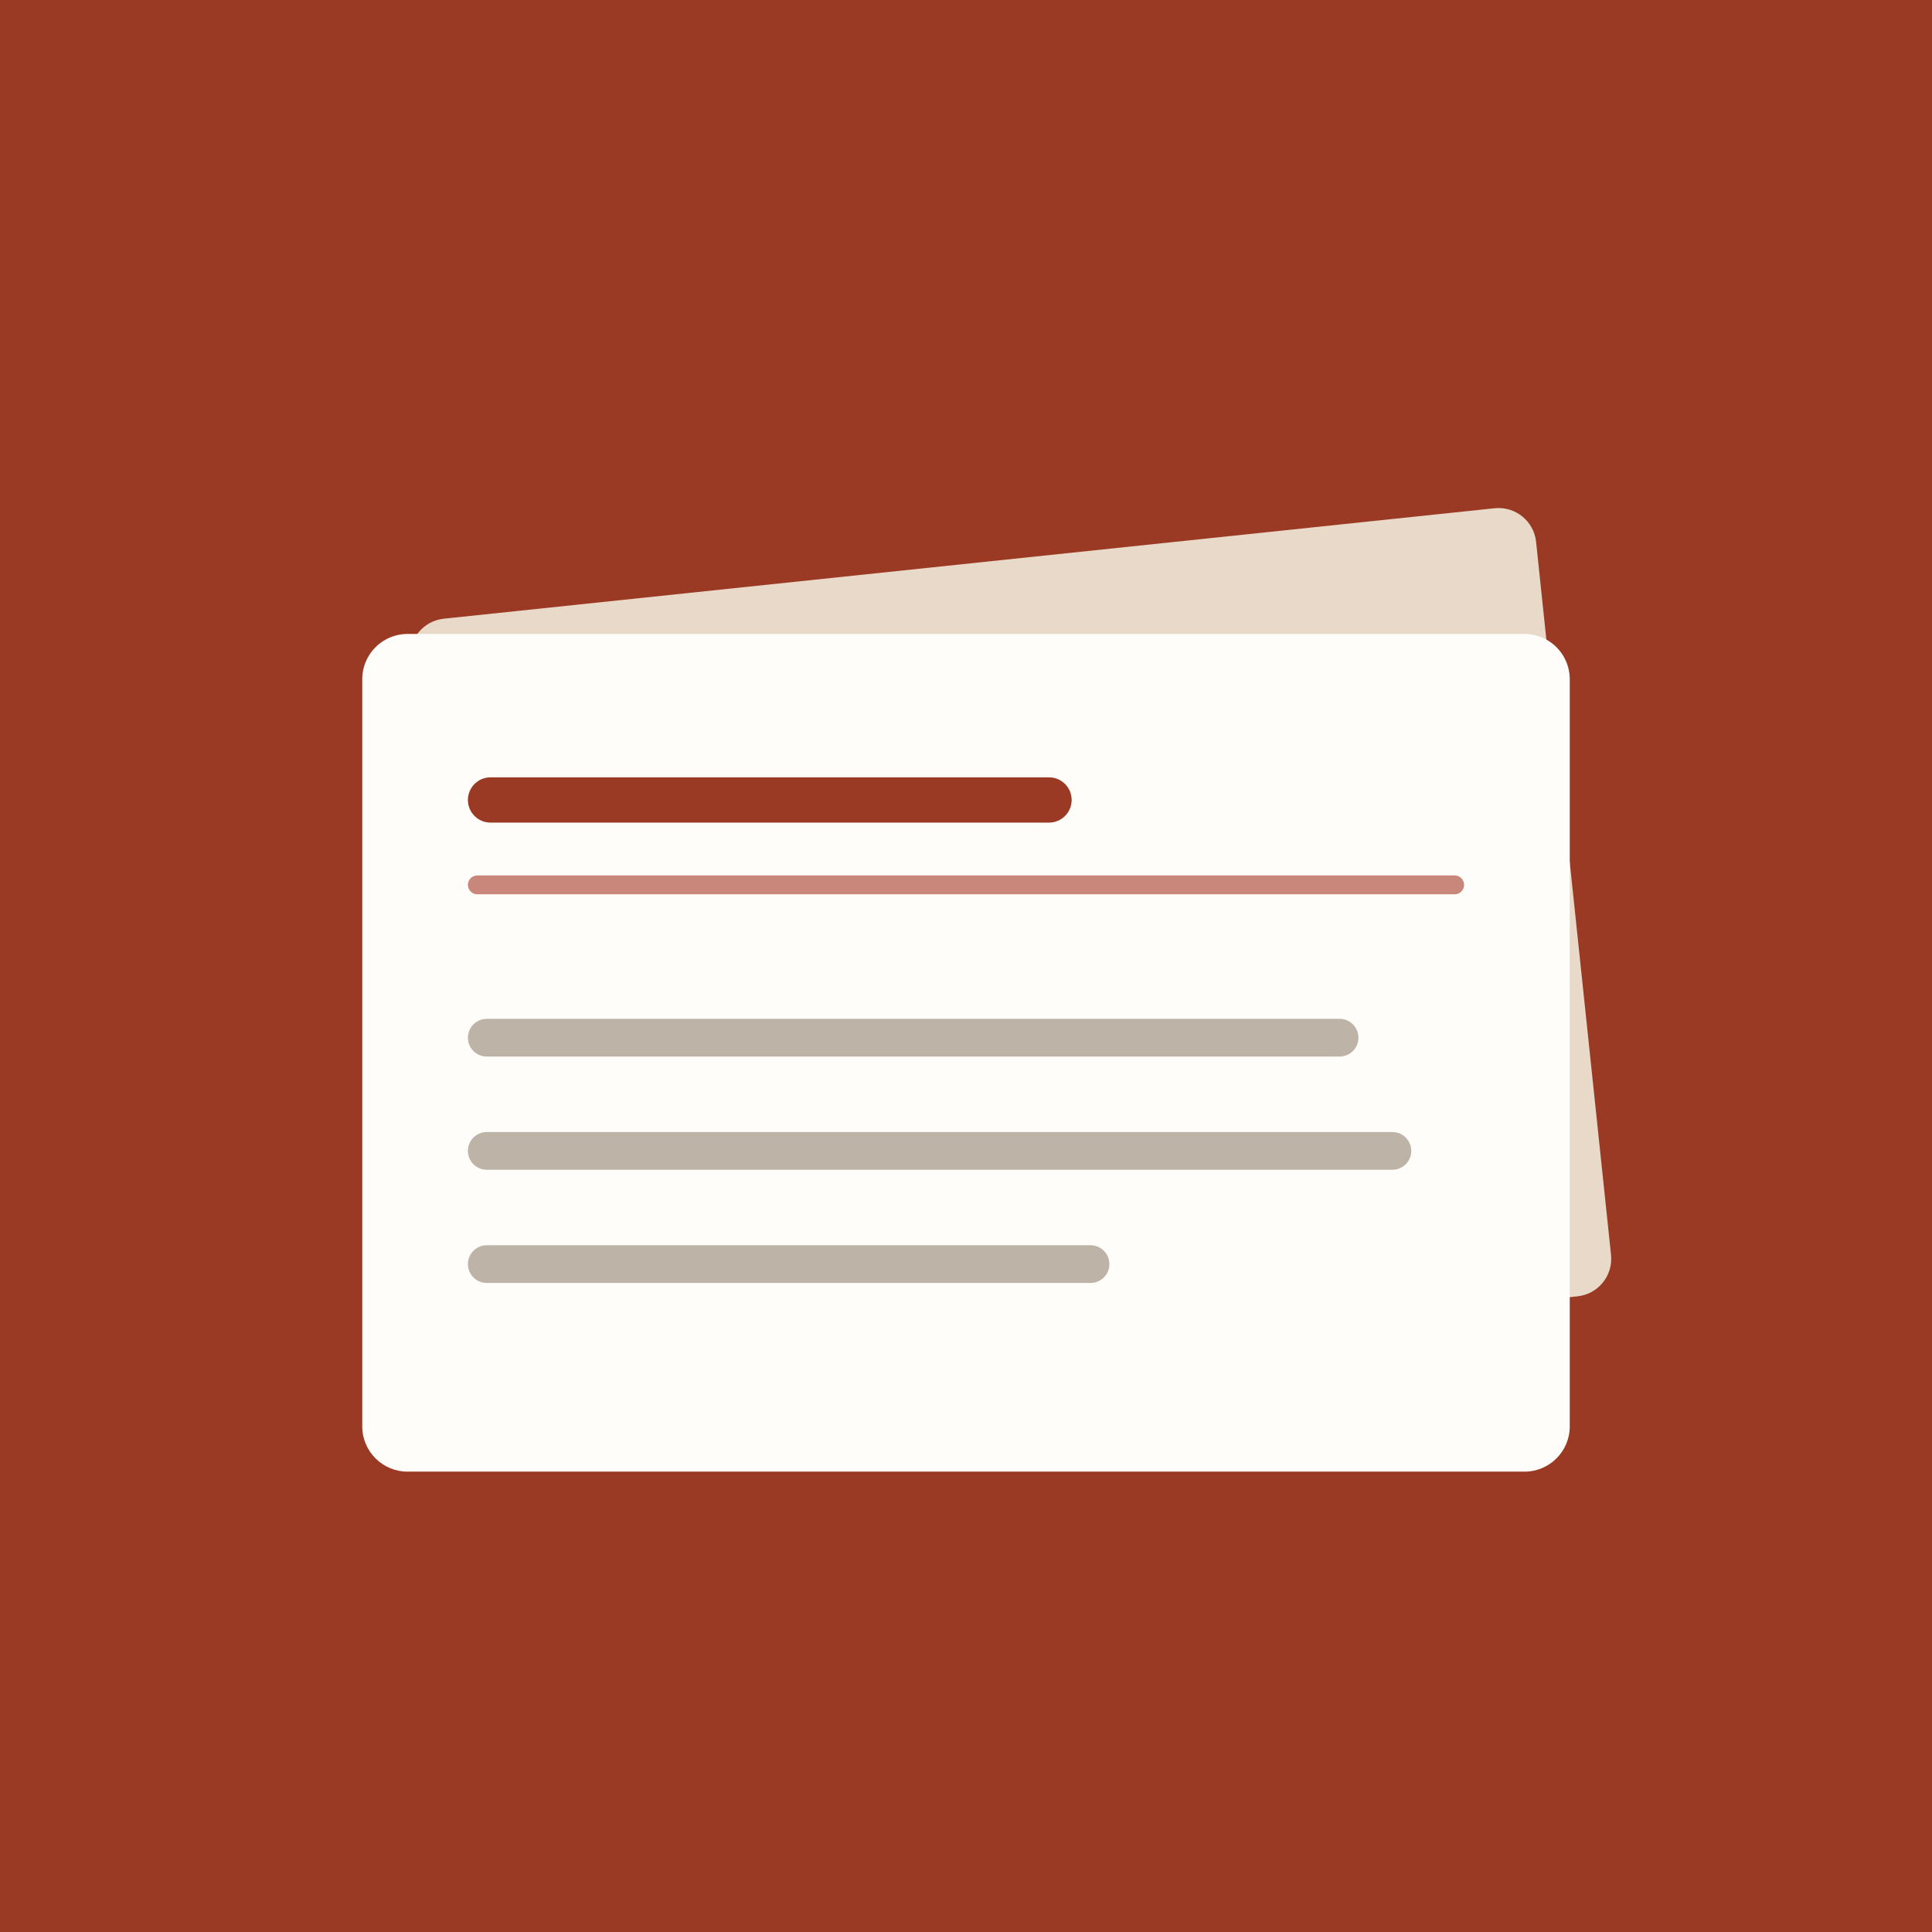
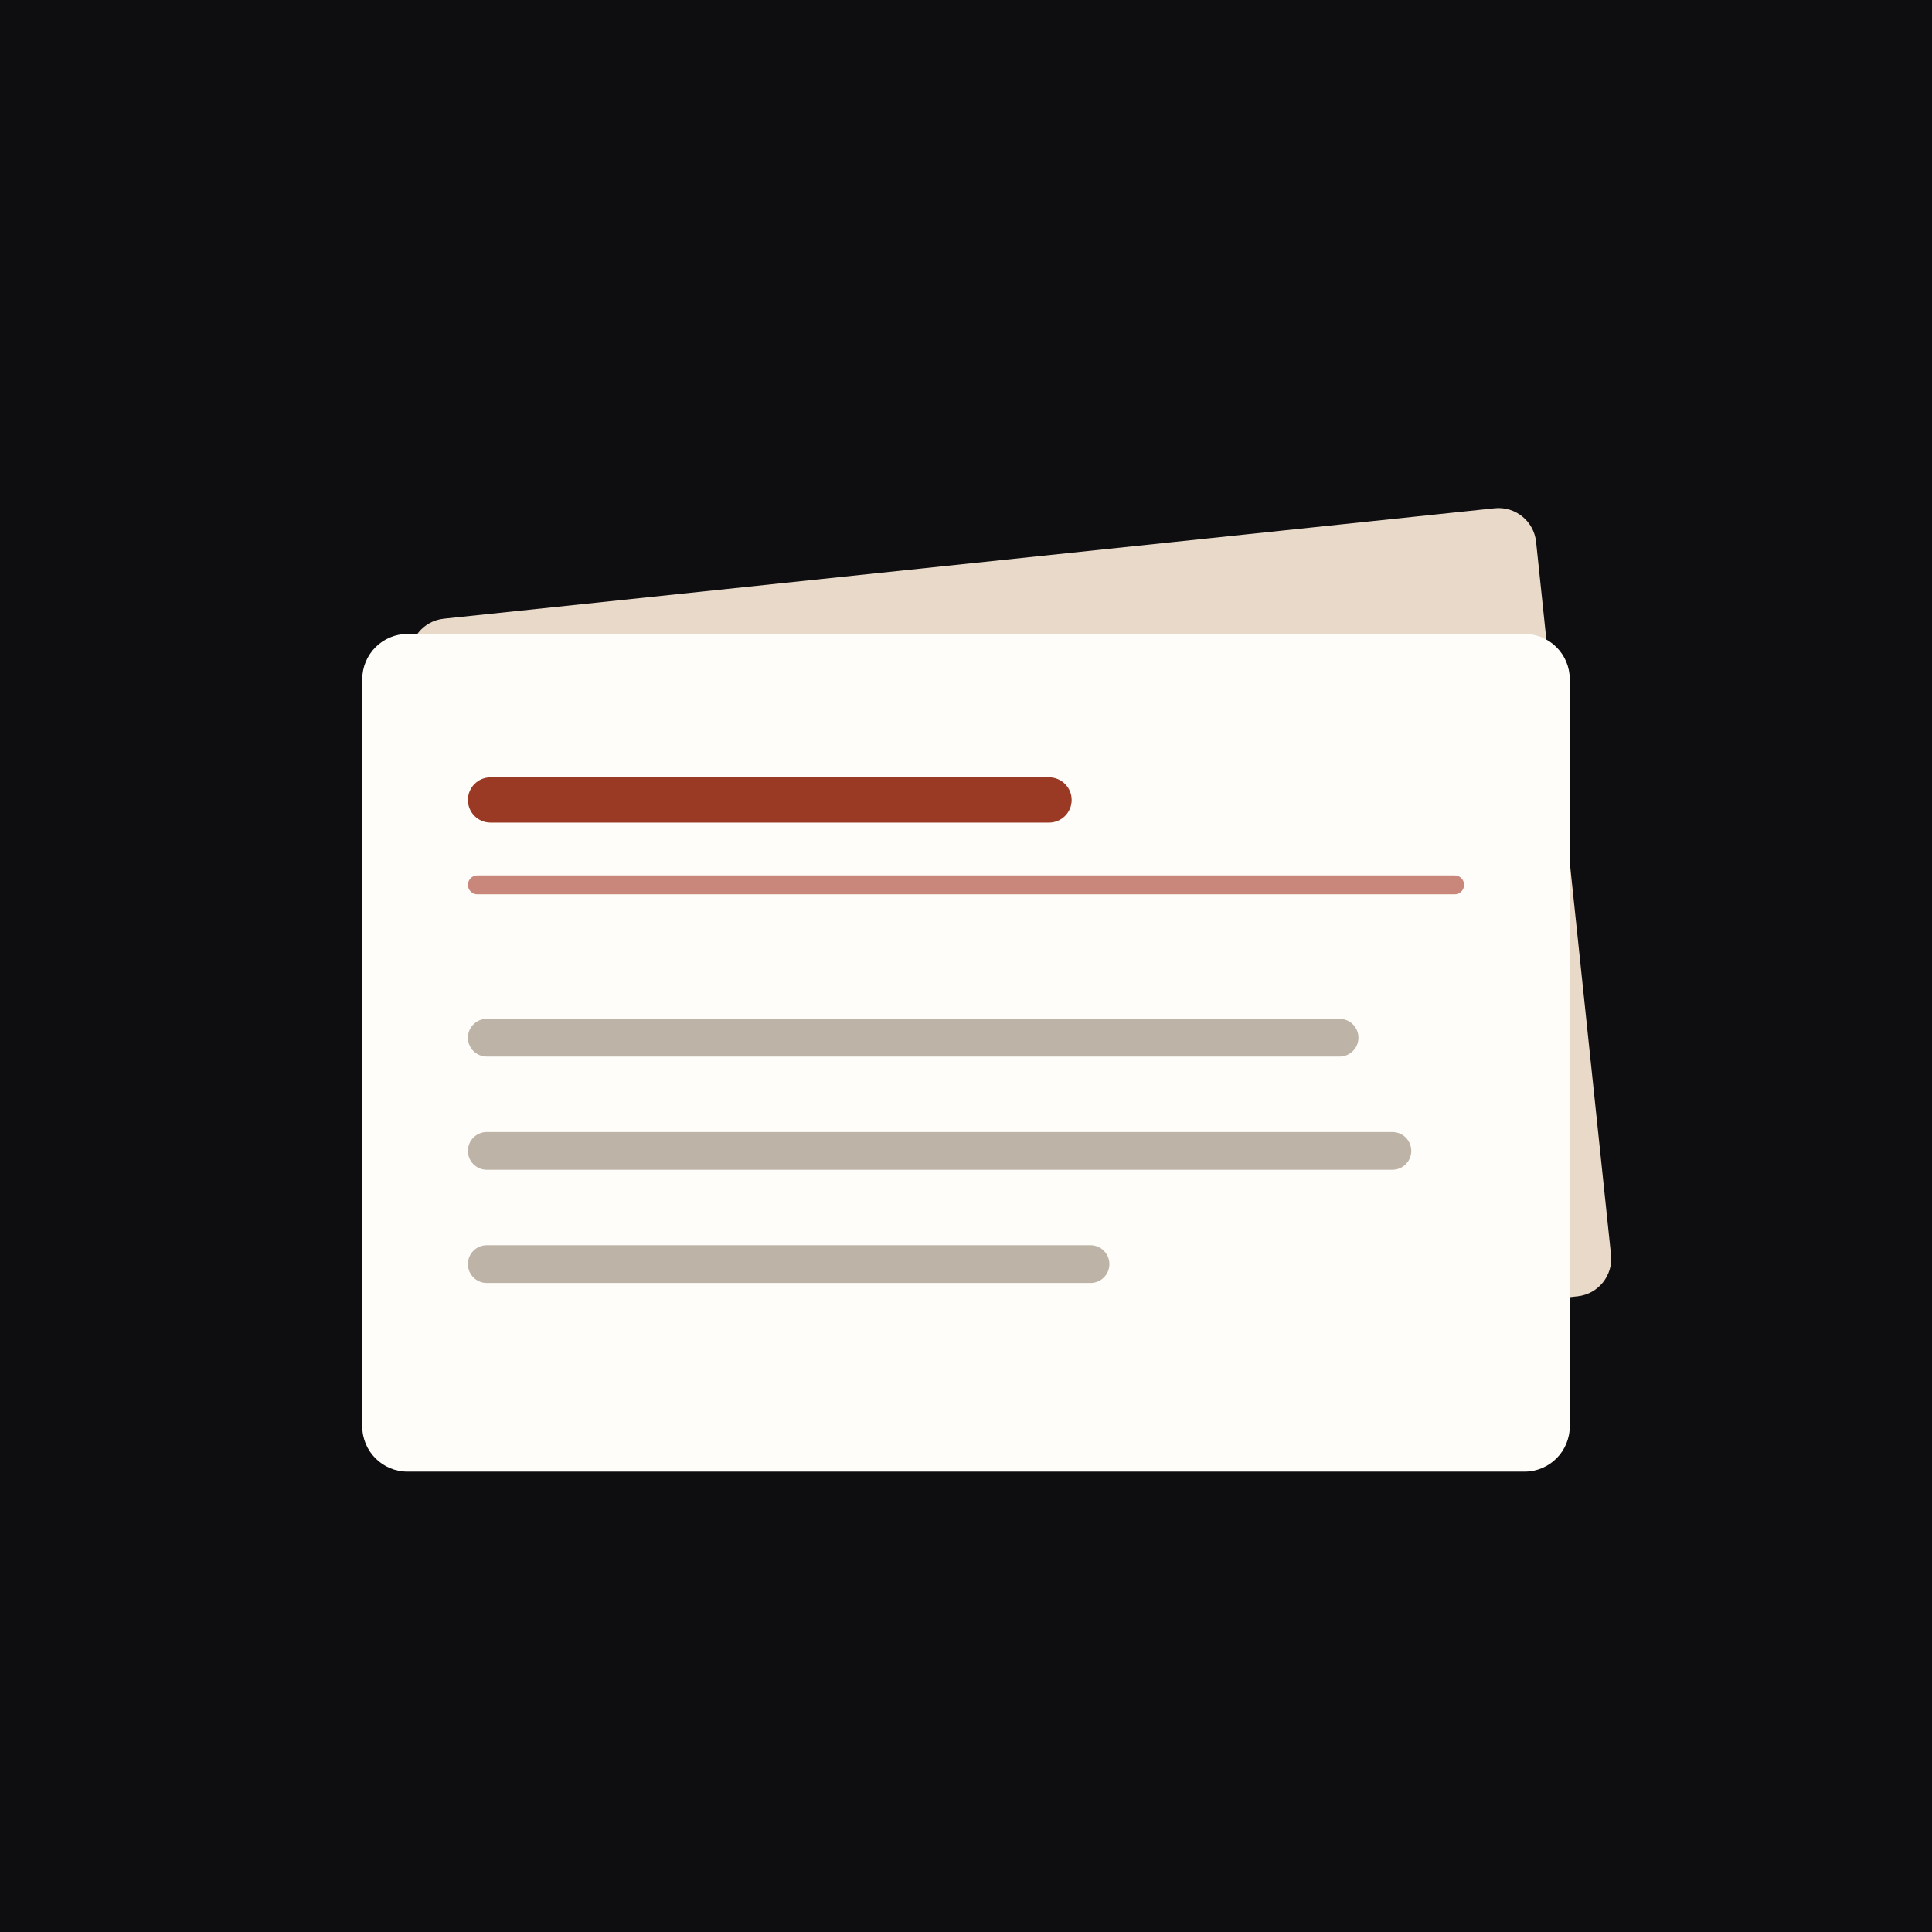
<svg xmlns="http://www.w3.org/2000/svg" viewBox="0 0 512 512">
-   <rect width="512" height="512" rx="0" fill="#9b3a24" />
+   <rect width="512" height="512" rx="0" fill="#0e0e10" />
  <g transform="rotate(-6 256 256)">
    <rect x="118" y="150" width="300" height="210" rx="10" fill="#e9d9c9" />
  </g>
  <rect x="96" y="168" width="320" height="222" rx="12" fill="#fffdf9" />
  <rect x="124" y="206" width="160" height="12" rx="6" fill="#9b3a24" />
  <rect x="124" y="232" width="264" height="5" rx="2.5" fill="#c9867a" />
  <rect x="124" y="270" width="236" height="10" rx="5" fill="#bdb3a6" />
  <rect x="124" y="300" width="250" height="10" rx="5" fill="#bdb3a6" />
  <rect x="124" y="330" width="170" height="10" rx="5" fill="#bdb3a6" />
</svg>
